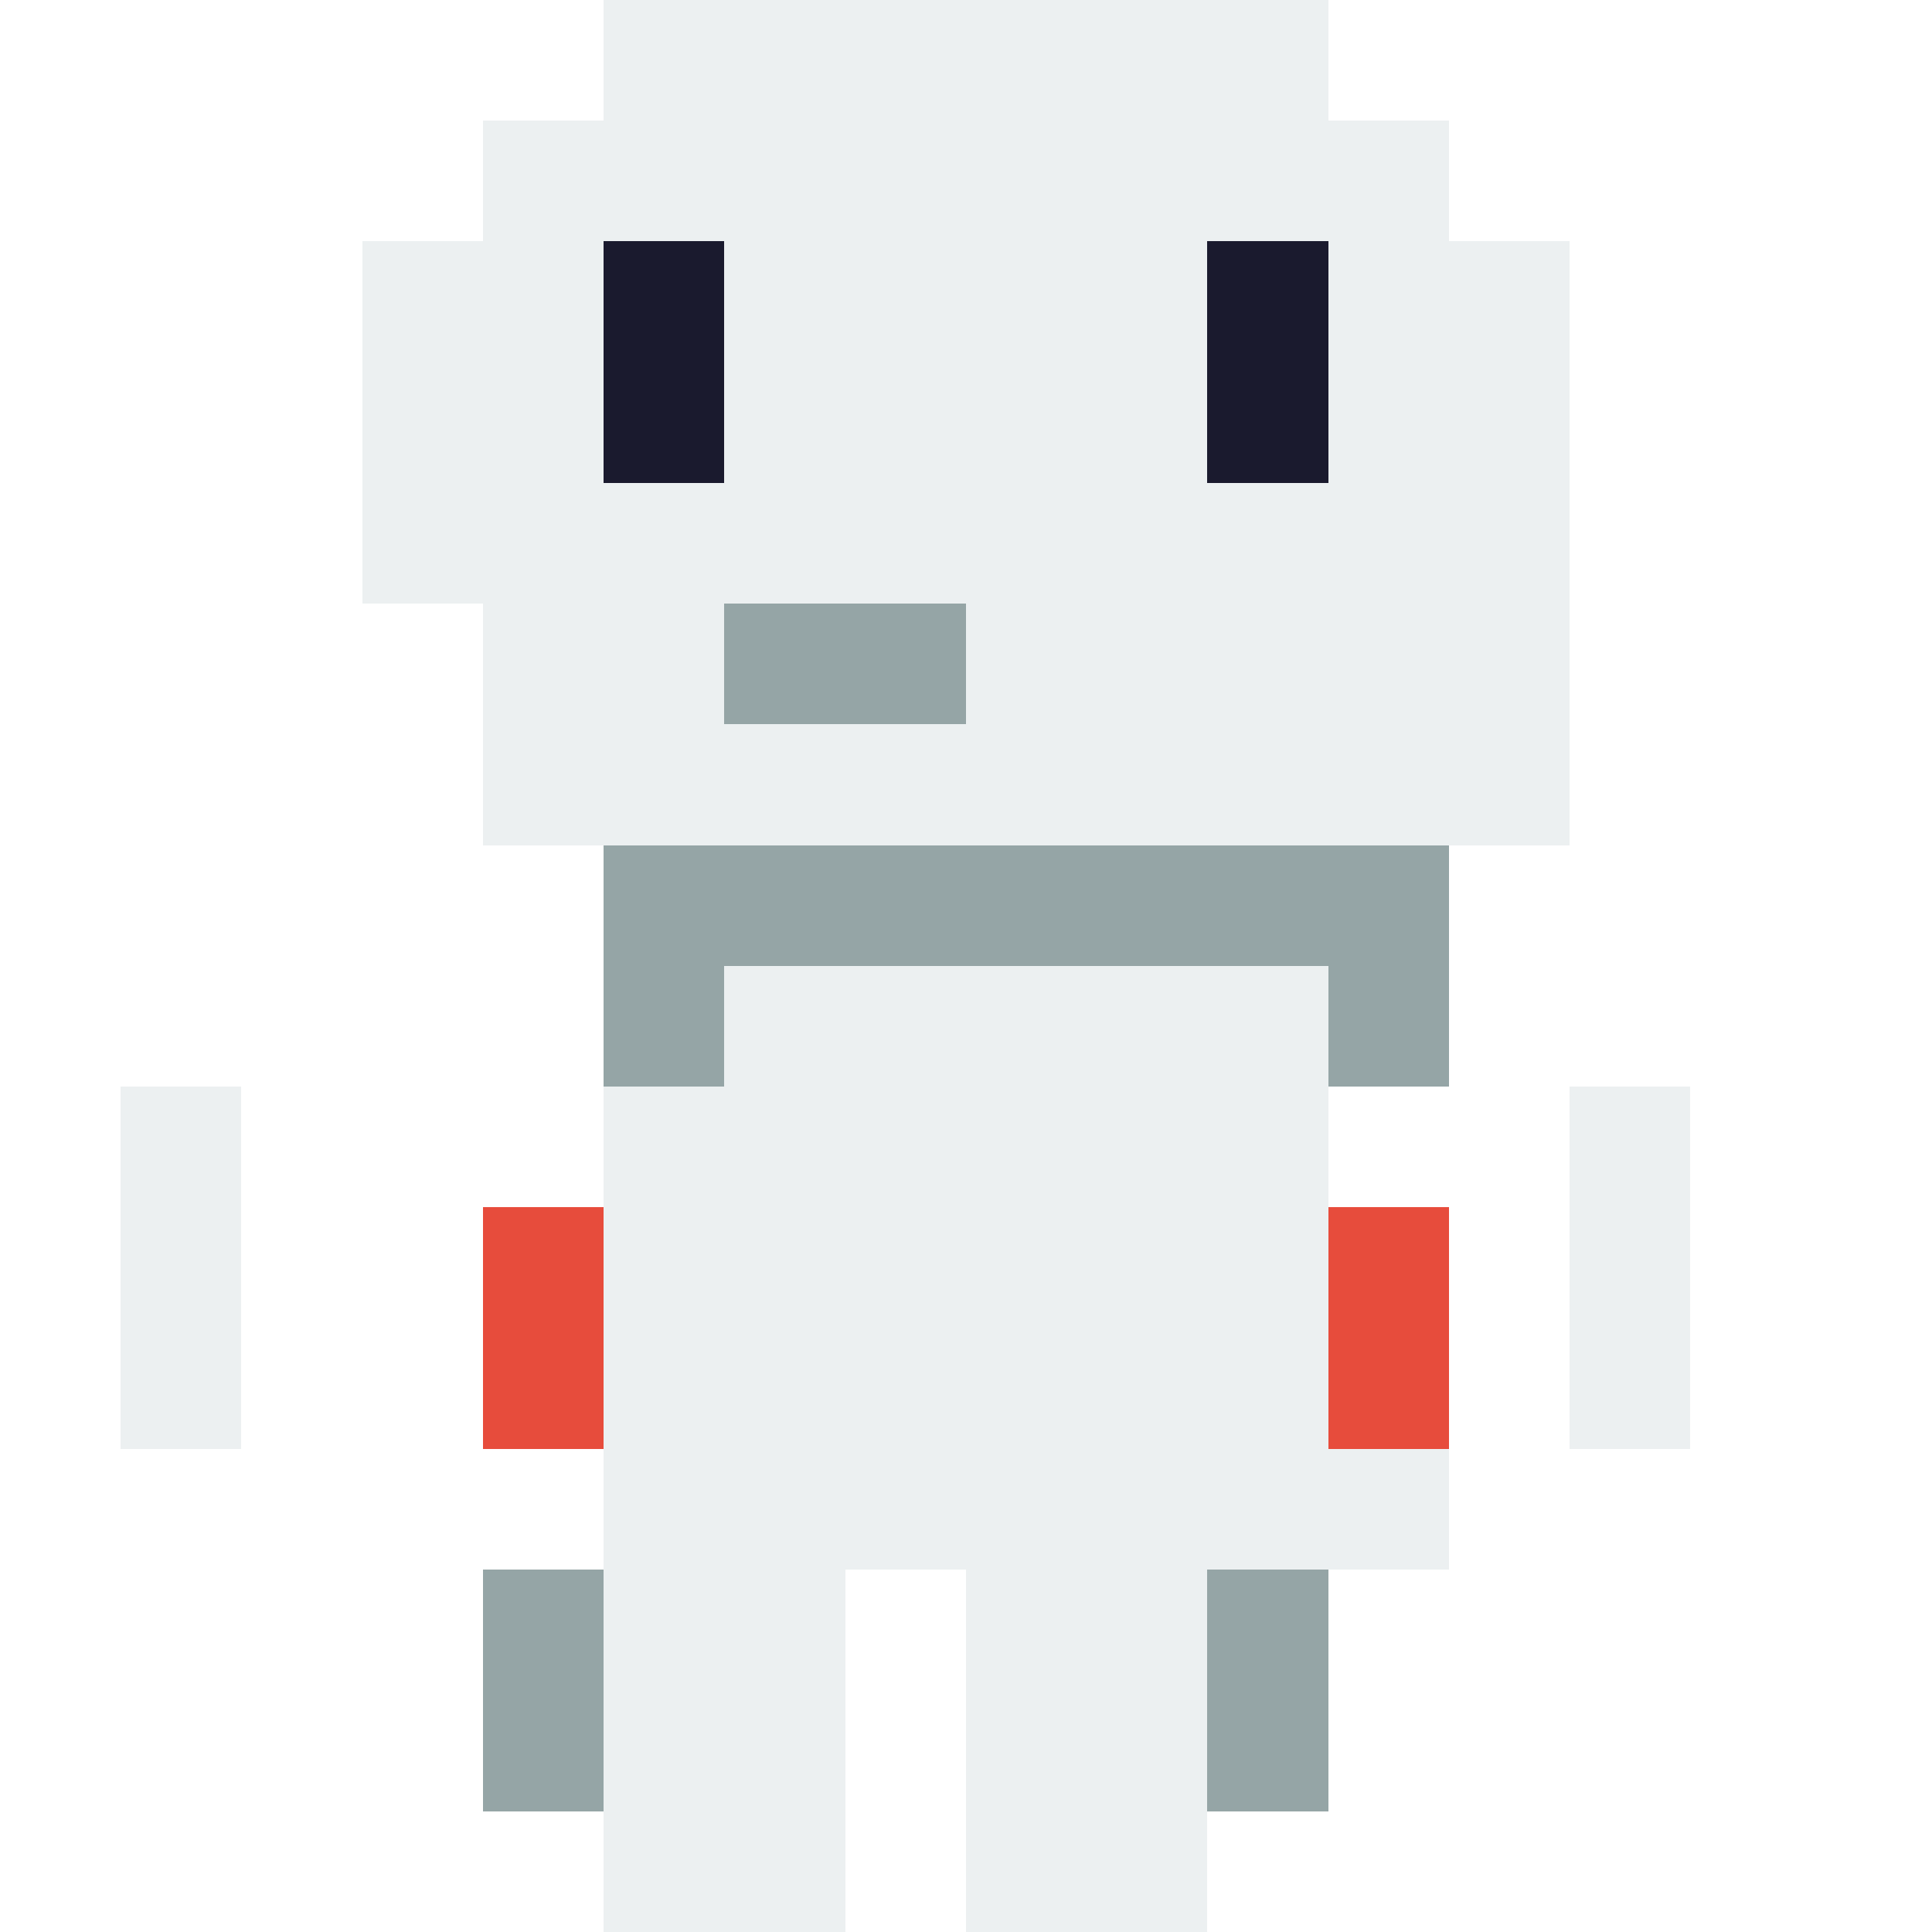
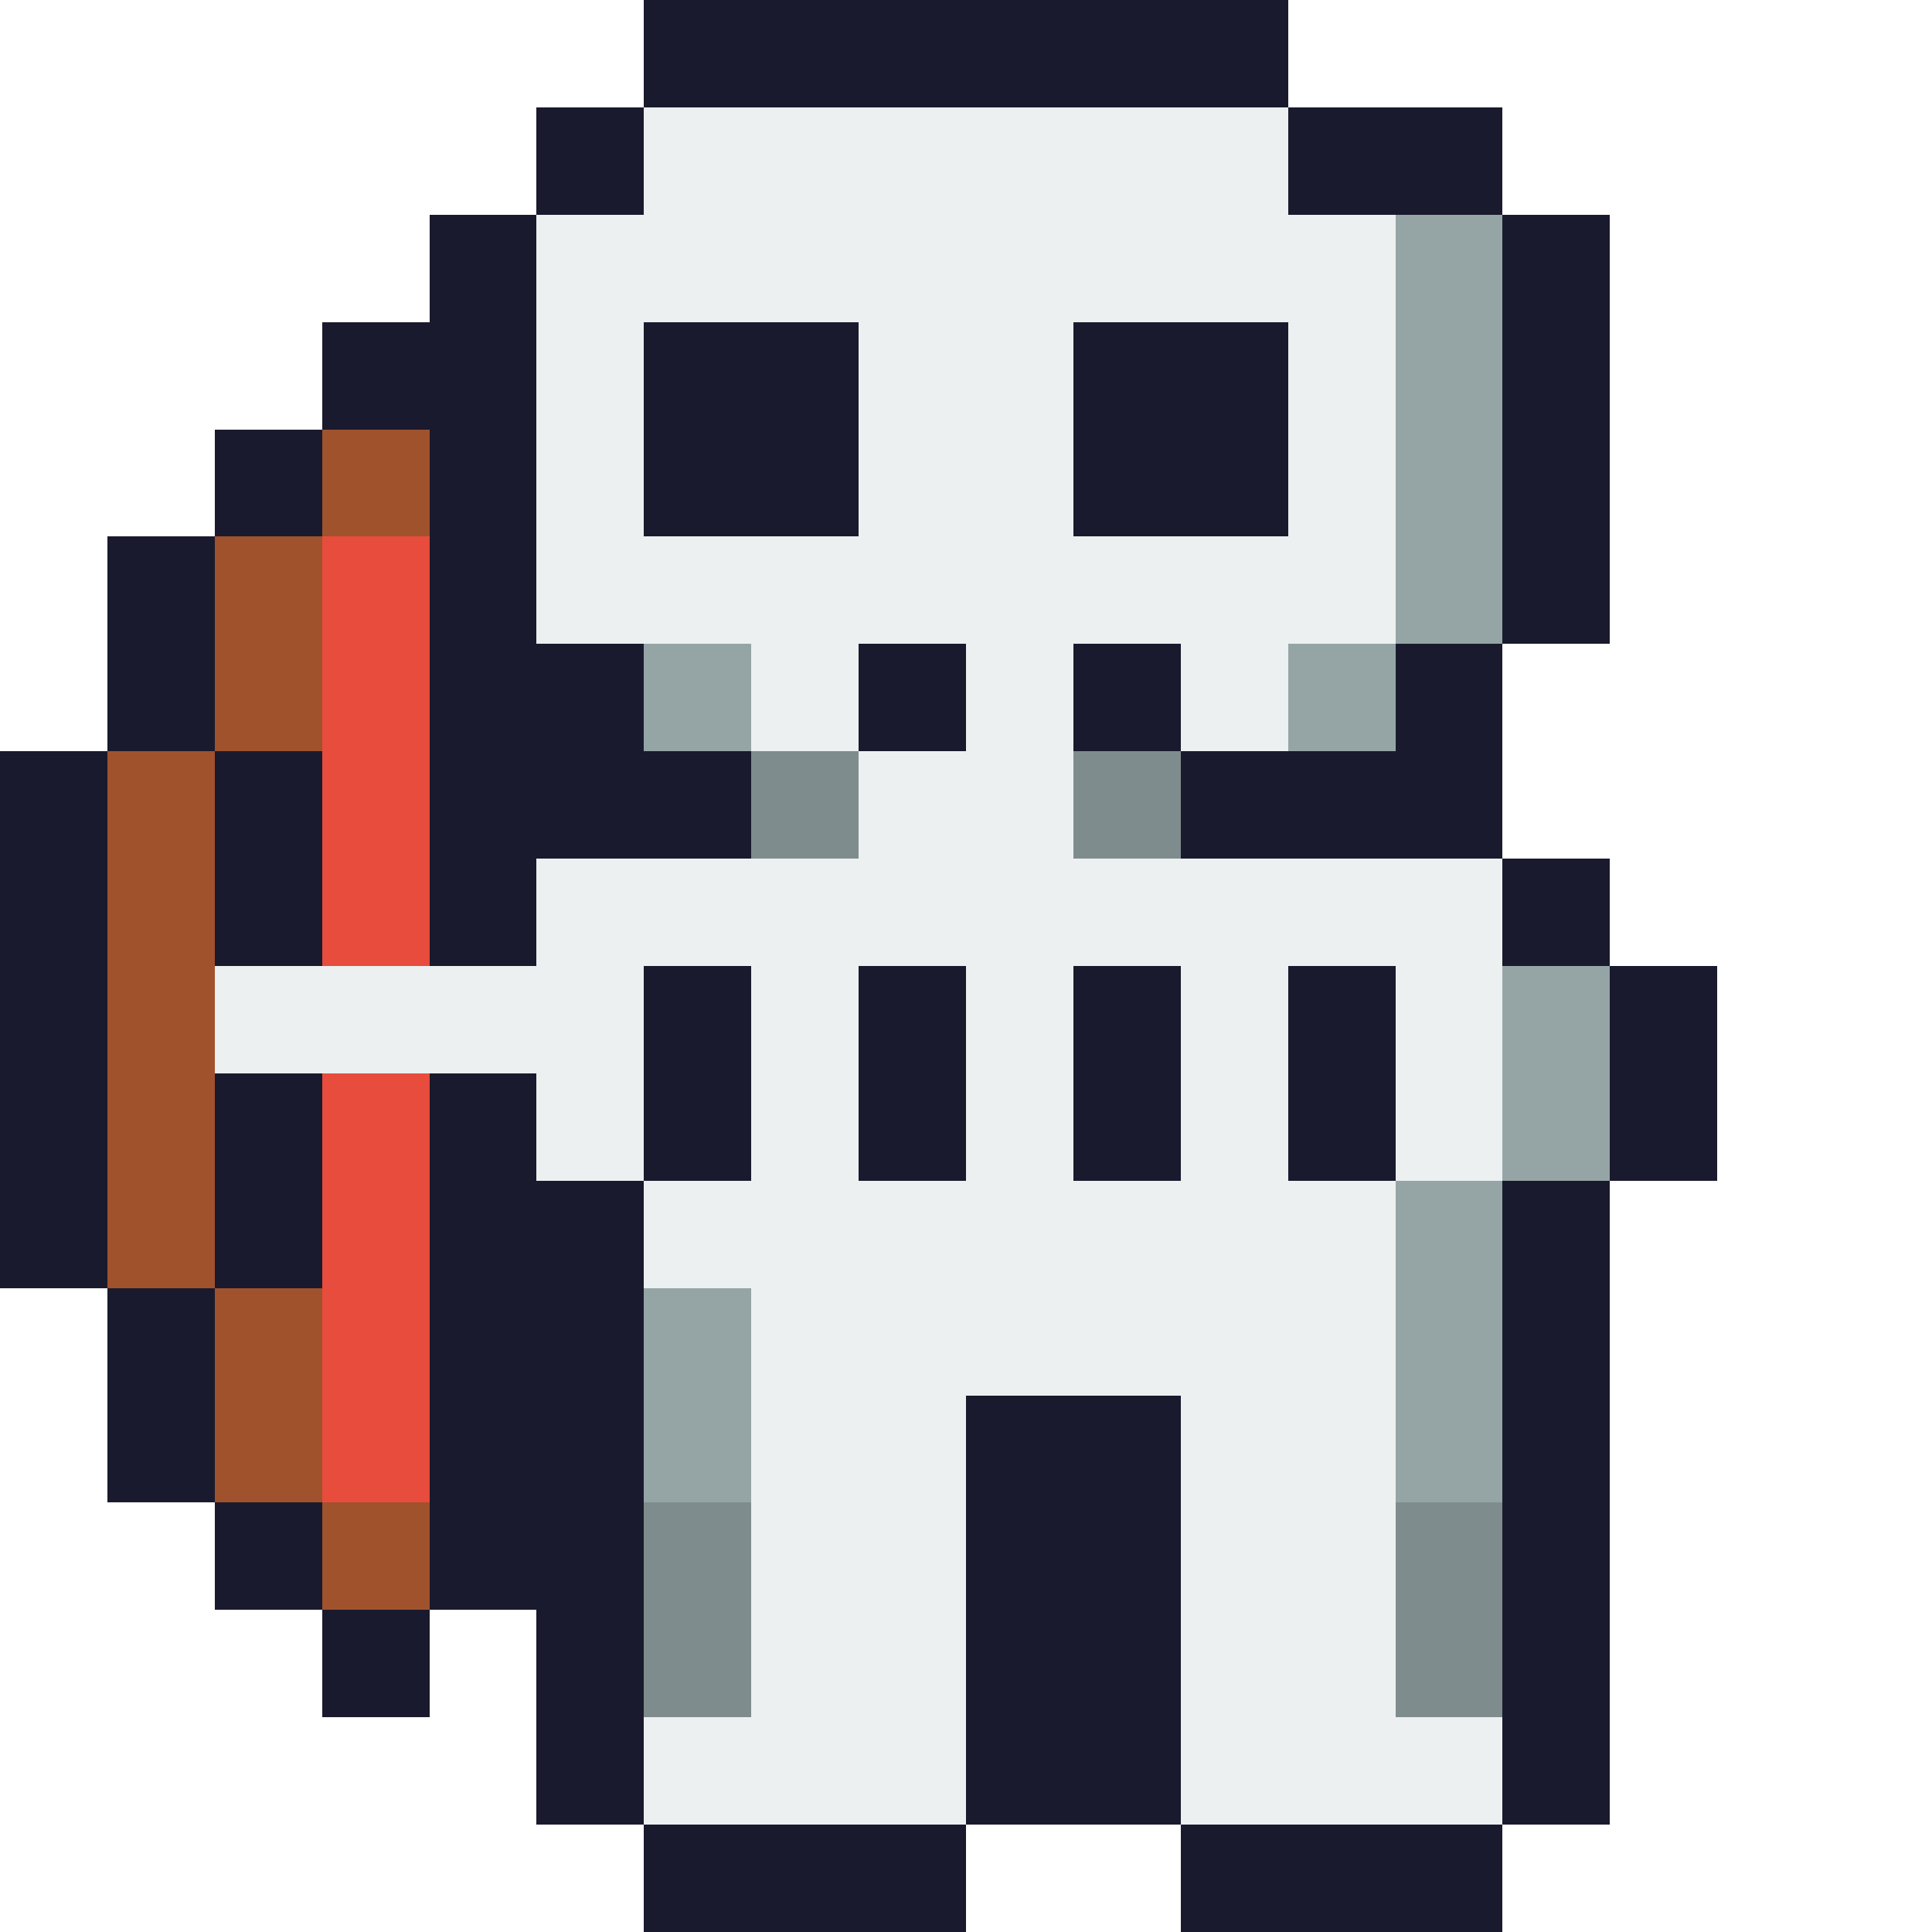
- <svg xmlns="http://www.w3.org/2000/svg" viewBox="0 0 16 16" shape-rendering="crispEdges">
-   <rect x="5" y="0" width="1" height="1" fill="#ecf0f1" />
-   <rect x="6" y="0" width="1" height="1" fill="#ecf0f1" />
-   <rect x="7" y="0" width="1" height="1" fill="#ecf0f1" />
-   <rect x="8" y="0" width="1" height="1" fill="#ecf0f1" />
-   <rect x="9" y="0" width="1" height="1" fill="#ecf0f1" />
-   <rect x="10" y="0" width="1" height="1" fill="#ecf0f1" />
-   <rect x="4" y="1" width="1" height="1" fill="#ecf0f1" />
-   <rect x="5" y="1" width="1" height="1" fill="#ecf0f1" />
+ <svg xmlns="http://www.w3.org/2000/svg" viewBox="0 0 18 18" shape-rendering="crispEdges">
+   <rect x="6" y="0" width="1" height="1" fill="#1a1a2e" />
+   <rect x="7" y="0" width="1" height="1" fill="#1a1a2e" />
+   <rect x="8" y="0" width="1" height="1" fill="#1a1a2e" />
+   <rect x="9" y="0" width="1" height="1" fill="#1a1a2e" />
+   <rect x="10" y="0" width="1" height="1" fill="#1a1a2e" />
+   <rect x="11" y="0" width="1" height="1" fill="#1a1a2e" />
+   <rect x="5" y="1" width="1" height="1" fill="#1a1a2e" />
  <rect x="6" y="1" width="1" height="1" fill="#ecf0f1" />
  <rect x="7" y="1" width="1" height="1" fill="#ecf0f1" />
  <rect x="8" y="1" width="1" height="1" fill="#ecf0f1" />
  <rect x="9" y="1" width="1" height="1" fill="#ecf0f1" />
  <rect x="10" y="1" width="1" height="1" fill="#ecf0f1" />
  <rect x="11" y="1" width="1" height="1" fill="#ecf0f1" />
-   <rect x="3" y="2" width="1" height="1" fill="#ecf0f1" />
-   <rect x="4" y="2" width="1" height="1" fill="#ecf0f1" />
-   <rect x="5" y="2" width="1" height="1" fill="#1a1a2e" />
+   <rect x="12" y="1" width="1" height="1" fill="#1a1a2e" />
+   <rect x="13" y="1" width="1" height="1" fill="#1a1a2e" />
+   <rect x="4" y="2" width="1" height="1" fill="#1a1a2e" />
+   <rect x="5" y="2" width="1" height="1" fill="#ecf0f1" />
  <rect x="6" y="2" width="1" height="1" fill="#ecf0f1" />
  <rect x="7" y="2" width="1" height="1" fill="#ecf0f1" />
  <rect x="8" y="2" width="1" height="1" fill="#ecf0f1" />
  <rect x="9" y="2" width="1" height="1" fill="#ecf0f1" />
-   <rect x="10" y="2" width="1" height="1" fill="#1a1a2e" />
+   <rect x="10" y="2" width="1" height="1" fill="#ecf0f1" />
  <rect x="11" y="2" width="1" height="1" fill="#ecf0f1" />
  <rect x="12" y="2" width="1" height="1" fill="#ecf0f1" />
-   <rect x="3" y="3" width="1" height="1" fill="#ecf0f1" />
-   <rect x="4" y="3" width="1" height="1" fill="#ecf0f1" />
-   <rect x="5" y="3" width="1" height="1" fill="#1a1a2e" />
-   <rect x="6" y="3" width="1" height="1" fill="#ecf0f1" />
-   <rect x="7" y="3" width="1" height="1" fill="#ecf0f1" />
+   <rect x="13" y="2" width="1" height="1" fill="#95a5a6" />
+   <rect x="14" y="2" width="1" height="1" fill="#1a1a2e" />
+   <rect x="3" y="3" width="1" height="1" fill="#1a1a2e" />
+   <rect x="4" y="3" width="1" height="1" fill="#1a1a2e" />
+   <rect x="5" y="3" width="1" height="1" fill="#ecf0f1" />
+   <rect x="6" y="3" width="1" height="1" fill="#1a1a2e" />
+   <rect x="7" y="3" width="1" height="1" fill="#1a1a2e" />
  <rect x="8" y="3" width="1" height="1" fill="#ecf0f1" />
  <rect x="9" y="3" width="1" height="1" fill="#ecf0f1" />
  <rect x="10" y="3" width="1" height="1" fill="#1a1a2e" />
-   <rect x="11" y="3" width="1" height="1" fill="#ecf0f1" />
+   <rect x="11" y="3" width="1" height="1" fill="#1a1a2e" />
  <rect x="12" y="3" width="1" height="1" fill="#ecf0f1" />
-   <rect x="3" y="4" width="1" height="1" fill="#ecf0f1" />
-   <rect x="4" y="4" width="1" height="1" fill="#ecf0f1" />
+   <rect x="13" y="3" width="1" height="1" fill="#95a5a6" />
+   <rect x="14" y="3" width="1" height="1" fill="#1a1a2e" />
+   <rect x="2" y="4" width="1" height="1" fill="#1a1a2e" />
+   <rect x="3" y="4" width="1" height="1" fill="#a0522d" />
+   <rect x="4" y="4" width="1" height="1" fill="#1a1a2e" />
  <rect x="5" y="4" width="1" height="1" fill="#ecf0f1" />
-   <rect x="6" y="4" width="1" height="1" fill="#ecf0f1" />
-   <rect x="7" y="4" width="1" height="1" fill="#ecf0f1" />
+   <rect x="6" y="4" width="1" height="1" fill="#1a1a2e" />
+   <rect x="7" y="4" width="1" height="1" fill="#1a1a2e" />
  <rect x="8" y="4" width="1" height="1" fill="#ecf0f1" />
  <rect x="9" y="4" width="1" height="1" fill="#ecf0f1" />
-   <rect x="10" y="4" width="1" height="1" fill="#ecf0f1" />
-   <rect x="11" y="4" width="1" height="1" fill="#ecf0f1" />
+   <rect x="10" y="4" width="1" height="1" fill="#1a1a2e" />
+   <rect x="11" y="4" width="1" height="1" fill="#1a1a2e" />
  <rect x="12" y="4" width="1" height="1" fill="#ecf0f1" />
-   <rect x="4" y="5" width="1" height="1" fill="#ecf0f1" />
+   <rect x="13" y="4" width="1" height="1" fill="#95a5a6" />
+   <rect x="14" y="4" width="1" height="1" fill="#1a1a2e" />
+   <rect x="1" y="5" width="1" height="1" fill="#1a1a2e" />
+   <rect x="2" y="5" width="1" height="1" fill="#a0522d" />
+   <rect x="3" y="5" width="1" height="1" fill="#e74c3c" />
+   <rect x="4" y="5" width="1" height="1" fill="#1a1a2e" />
  <rect x="5" y="5" width="1" height="1" fill="#ecf0f1" />
-   <rect x="6" y="5" width="1" height="1" fill="#95a5a6" />
-   <rect x="7" y="5" width="1" height="1" fill="#95a5a6" />
+   <rect x="6" y="5" width="1" height="1" fill="#ecf0f1" />
+   <rect x="7" y="5" width="1" height="1" fill="#ecf0f1" />
  <rect x="8" y="5" width="1" height="1" fill="#ecf0f1" />
  <rect x="9" y="5" width="1" height="1" fill="#ecf0f1" />
  <rect x="10" y="5" width="1" height="1" fill="#ecf0f1" />
  <rect x="11" y="5" width="1" height="1" fill="#ecf0f1" />
  <rect x="12" y="5" width="1" height="1" fill="#ecf0f1" />
-   <rect x="4" y="6" width="1" height="1" fill="#ecf0f1" />
-   <rect x="5" y="6" width="1" height="1" fill="#ecf0f1" />
-   <rect x="6" y="6" width="1" height="1" fill="#ecf0f1" />
+   <rect x="13" y="5" width="1" height="1" fill="#95a5a6" />
+   <rect x="14" y="5" width="1" height="1" fill="#1a1a2e" />
+   <rect x="1" y="6" width="1" height="1" fill="#1a1a2e" />
+   <rect x="2" y="6" width="1" height="1" fill="#a0522d" />
+   <rect x="3" y="6" width="1" height="1" fill="#e74c3c" />
+   <rect x="4" y="6" width="1" height="1" fill="#1a1a2e" />
+   <rect x="5" y="6" width="1" height="1" fill="#1a1a2e" />
+   <rect x="6" y="6" width="1" height="1" fill="#95a5a6" />
  <rect x="7" y="6" width="1" height="1" fill="#ecf0f1" />
-   <rect x="8" y="6" width="1" height="1" fill="#ecf0f1" />
+   <rect x="8" y="6" width="1" height="1" fill="#1a1a2e" />
  <rect x="9" y="6" width="1" height="1" fill="#ecf0f1" />
-   <rect x="10" y="6" width="1" height="1" fill="#ecf0f1" />
+   <rect x="10" y="6" width="1" height="1" fill="#1a1a2e" />
  <rect x="11" y="6" width="1" height="1" fill="#ecf0f1" />
-   <rect x="12" y="6" width="1" height="1" fill="#ecf0f1" />
-   <rect x="5" y="7" width="1" height="1" fill="#95a5a6" />
-   <rect x="6" y="7" width="1" height="1" fill="#95a5a6" />
-   <rect x="7" y="7" width="1" height="1" fill="#95a5a6" />
-   <rect x="8" y="7" width="1" height="1" fill="#95a5a6" />
-   <rect x="9" y="7" width="1" height="1" fill="#95a5a6" />
-   <rect x="10" y="7" width="1" height="1" fill="#95a5a6" />
-   <rect x="11" y="7" width="1" height="1" fill="#95a5a6" />
-   <rect x="5" y="8" width="1" height="1" fill="#95a5a6" />
+   <rect x="12" y="6" width="1" height="1" fill="#95a5a6" />
+   <rect x="13" y="6" width="1" height="1" fill="#1a1a2e" />
+   <rect x="0" y="7" width="1" height="1" fill="#1a1a2e" />
+   <rect x="1" y="7" width="1" height="1" fill="#a0522d" />
+   <rect x="2" y="7" width="1" height="1" fill="#1a1a2e" />
+   <rect x="3" y="7" width="1" height="1" fill="#e74c3c" />
+   <rect x="4" y="7" width="1" height="1" fill="#1a1a2e" />
+   <rect x="5" y="7" width="1" height="1" fill="#1a1a2e" />
+   <rect x="6" y="7" width="1" height="1" fill="#1a1a2e" />
+   <rect x="7" y="7" width="1" height="1" fill="#7f8c8d" />
+   <rect x="8" y="7" width="1" height="1" fill="#ecf0f1" />
+   <rect x="9" y="7" width="1" height="1" fill="#ecf0f1" />
+   <rect x="10" y="7" width="1" height="1" fill="#7f8c8d" />
+   <rect x="11" y="7" width="1" height="1" fill="#1a1a2e" />
+   <rect x="12" y="7" width="1" height="1" fill="#1a1a2e" />
+   <rect x="13" y="7" width="1" height="1" fill="#1a1a2e" />
+   <rect x="0" y="8" width="1" height="1" fill="#1a1a2e" />
+   <rect x="1" y="8" width="1" height="1" fill="#a0522d" />
+   <rect x="2" y="8" width="1" height="1" fill="#1a1a2e" />
+   <rect x="3" y="8" width="1" height="1" fill="#e74c3c" />
+   <rect x="4" y="8" width="1" height="1" fill="#1a1a2e" />
+   <rect x="5" y="8" width="1" height="1" fill="#ecf0f1" />
  <rect x="6" y="8" width="1" height="1" fill="#ecf0f1" />
  <rect x="7" y="8" width="1" height="1" fill="#ecf0f1" />
  <rect x="8" y="8" width="1" height="1" fill="#ecf0f1" />
  <rect x="9" y="8" width="1" height="1" fill="#ecf0f1" />
  <rect x="10" y="8" width="1" height="1" fill="#ecf0f1" />
-   <rect x="11" y="8" width="1" height="1" fill="#95a5a6" />
-   <rect x="1" y="9" width="1" height="1" fill="#ecf0f1" />
+   <rect x="11" y="8" width="1" height="1" fill="#ecf0f1" />
+   <rect x="12" y="8" width="1" height="1" fill="#ecf0f1" />
+   <rect x="13" y="8" width="1" height="1" fill="#ecf0f1" />
+   <rect x="14" y="8" width="1" height="1" fill="#1a1a2e" />
+   <rect x="0" y="9" width="1" height="1" fill="#1a1a2e" />
+   <rect x="1" y="9" width="1" height="1" fill="#a0522d" />
+   <rect x="2" y="9" width="1" height="1" fill="#ecf0f1" />
+   <rect x="3" y="9" width="1" height="1" fill="#ecf0f1" />
+   <rect x="4" y="9" width="1" height="1" fill="#ecf0f1" />
  <rect x="5" y="9" width="1" height="1" fill="#ecf0f1" />
-   <rect x="6" y="9" width="1" height="1" fill="#ecf0f1" />
+   <rect x="6" y="9" width="1" height="1" fill="#1a1a2e" />
  <rect x="7" y="9" width="1" height="1" fill="#ecf0f1" />
-   <rect x="8" y="9" width="1" height="1" fill="#ecf0f1" />
+   <rect x="8" y="9" width="1" height="1" fill="#1a1a2e" />
  <rect x="9" y="9" width="1" height="1" fill="#ecf0f1" />
-   <rect x="10" y="9" width="1" height="1" fill="#ecf0f1" />
+   <rect x="10" y="9" width="1" height="1" fill="#1a1a2e" />
+   <rect x="11" y="9" width="1" height="1" fill="#ecf0f1" />
+   <rect x="12" y="9" width="1" height="1" fill="#1a1a2e" />
  <rect x="13" y="9" width="1" height="1" fill="#ecf0f1" />
-   <rect x="1" y="10" width="1" height="1" fill="#ecf0f1" />
-   <rect x="4" y="10" width="1" height="1" fill="#e74c3c" />
+   <rect x="14" y="9" width="1" height="1" fill="#95a5a6" />
+   <rect x="15" y="9" width="1" height="1" fill="#1a1a2e" />
+   <rect x="0" y="10" width="1" height="1" fill="#1a1a2e" />
+   <rect x="1" y="10" width="1" height="1" fill="#a0522d" />
+   <rect x="2" y="10" width="1" height="1" fill="#1a1a2e" />
+   <rect x="3" y="10" width="1" height="1" fill="#e74c3c" />
+   <rect x="4" y="10" width="1" height="1" fill="#1a1a2e" />
  <rect x="5" y="10" width="1" height="1" fill="#ecf0f1" />
-   <rect x="6" y="10" width="1" height="1" fill="#ecf0f1" />
+   <rect x="6" y="10" width="1" height="1" fill="#1a1a2e" />
  <rect x="7" y="10" width="1" height="1" fill="#ecf0f1" />
-   <rect x="8" y="10" width="1" height="1" fill="#ecf0f1" />
+   <rect x="8" y="10" width="1" height="1" fill="#1a1a2e" />
  <rect x="9" y="10" width="1" height="1" fill="#ecf0f1" />
-   <rect x="10" y="10" width="1" height="1" fill="#ecf0f1" />
-   <rect x="11" y="10" width="1" height="1" fill="#e74c3c" />
+   <rect x="10" y="10" width="1" height="1" fill="#1a1a2e" />
+   <rect x="11" y="10" width="1" height="1" fill="#ecf0f1" />
+   <rect x="12" y="10" width="1" height="1" fill="#1a1a2e" />
  <rect x="13" y="10" width="1" height="1" fill="#ecf0f1" />
-   <rect x="1" y="11" width="1" height="1" fill="#ecf0f1" />
-   <rect x="4" y="11" width="1" height="1" fill="#e74c3c" />
-   <rect x="5" y="11" width="1" height="1" fill="#ecf0f1" />
+   <rect x="14" y="10" width="1" height="1" fill="#95a5a6" />
+   <rect x="15" y="10" width="1" height="1" fill="#1a1a2e" />
+   <rect x="0" y="11" width="1" height="1" fill="#1a1a2e" />
+   <rect x="1" y="11" width="1" height="1" fill="#a0522d" />
+   <rect x="2" y="11" width="1" height="1" fill="#1a1a2e" />
+   <rect x="3" y="11" width="1" height="1" fill="#e74c3c" />
+   <rect x="4" y="11" width="1" height="1" fill="#1a1a2e" />
+   <rect x="5" y="11" width="1" height="1" fill="#1a1a2e" />
  <rect x="6" y="11" width="1" height="1" fill="#ecf0f1" />
  <rect x="7" y="11" width="1" height="1" fill="#ecf0f1" />
  <rect x="8" y="11" width="1" height="1" fill="#ecf0f1" />
  <rect x="9" y="11" width="1" height="1" fill="#ecf0f1" />
  <rect x="10" y="11" width="1" height="1" fill="#ecf0f1" />
-   <rect x="11" y="11" width="1" height="1" fill="#e74c3c" />
-   <rect x="13" y="11" width="1" height="1" fill="#ecf0f1" />
-   <rect x="5" y="12" width="1" height="1" fill="#ecf0f1" />
-   <rect x="6" y="12" width="1" height="1" fill="#ecf0f1" />
+   <rect x="11" y="11" width="1" height="1" fill="#ecf0f1" />
+   <rect x="12" y="11" width="1" height="1" fill="#ecf0f1" />
+   <rect x="13" y="11" width="1" height="1" fill="#95a5a6" />
+   <rect x="14" y="11" width="1" height="1" fill="#1a1a2e" />
+   <rect x="1" y="12" width="1" height="1" fill="#1a1a2e" />
+   <rect x="2" y="12" width="1" height="1" fill="#a0522d" />
+   <rect x="3" y="12" width="1" height="1" fill="#e74c3c" />
+   <rect x="4" y="12" width="1" height="1" fill="#1a1a2e" />
+   <rect x="5" y="12" width="1" height="1" fill="#1a1a2e" />
+   <rect x="6" y="12" width="1" height="1" fill="#95a5a6" />
  <rect x="7" y="12" width="1" height="1" fill="#ecf0f1" />
  <rect x="8" y="12" width="1" height="1" fill="#ecf0f1" />
  <rect x="9" y="12" width="1" height="1" fill="#ecf0f1" />
  <rect x="10" y="12" width="1" height="1" fill="#ecf0f1" />
  <rect x="11" y="12" width="1" height="1" fill="#ecf0f1" />
-   <rect x="4" y="13" width="1" height="1" fill="#95a5a6" />
-   <rect x="5" y="13" width="1" height="1" fill="#ecf0f1" />
-   <rect x="6" y="13" width="1" height="1" fill="#ecf0f1" />
+   <rect x="12" y="12" width="1" height="1" fill="#ecf0f1" />
+   <rect x="13" y="12" width="1" height="1" fill="#95a5a6" />
+   <rect x="14" y="12" width="1" height="1" fill="#1a1a2e" />
+   <rect x="1" y="13" width="1" height="1" fill="#1a1a2e" />
+   <rect x="2" y="13" width="1" height="1" fill="#a0522d" />
+   <rect x="3" y="13" width="1" height="1" fill="#e74c3c" />
+   <rect x="4" y="13" width="1" height="1" fill="#1a1a2e" />
+   <rect x="5" y="13" width="1" height="1" fill="#1a1a2e" />
+   <rect x="6" y="13" width="1" height="1" fill="#95a5a6" />
+   <rect x="7" y="13" width="1" height="1" fill="#ecf0f1" />
  <rect x="8" y="13" width="1" height="1" fill="#ecf0f1" />
-   <rect x="9" y="13" width="1" height="1" fill="#ecf0f1" />
-   <rect x="10" y="13" width="1" height="1" fill="#95a5a6" />
-   <rect x="4" y="14" width="1" height="1" fill="#95a5a6" />
-   <rect x="5" y="14" width="1" height="1" fill="#ecf0f1" />
-   <rect x="6" y="14" width="1" height="1" fill="#ecf0f1" />
+   <rect x="9" y="13" width="1" height="1" fill="#1a1a2e" />
+   <rect x="10" y="13" width="1" height="1" fill="#1a1a2e" />
+   <rect x="11" y="13" width="1" height="1" fill="#ecf0f1" />
+   <rect x="12" y="13" width="1" height="1" fill="#ecf0f1" />
+   <rect x="13" y="13" width="1" height="1" fill="#95a5a6" />
+   <rect x="14" y="13" width="1" height="1" fill="#1a1a2e" />
+   <rect x="2" y="14" width="1" height="1" fill="#1a1a2e" />
+   <rect x="3" y="14" width="1" height="1" fill="#a0522d" />
+   <rect x="4" y="14" width="1" height="1" fill="#1a1a2e" />
+   <rect x="5" y="14" width="1" height="1" fill="#1a1a2e" />
+   <rect x="6" y="14" width="1" height="1" fill="#7f8c8d" />
+   <rect x="7" y="14" width="1" height="1" fill="#ecf0f1" />
  <rect x="8" y="14" width="1" height="1" fill="#ecf0f1" />
-   <rect x="9" y="14" width="1" height="1" fill="#ecf0f1" />
-   <rect x="10" y="14" width="1" height="1" fill="#95a5a6" />
-   <rect x="5" y="15" width="1" height="1" fill="#ecf0f1" />
-   <rect x="6" y="15" width="1" height="1" fill="#ecf0f1" />
+   <rect x="9" y="14" width="1" height="1" fill="#1a1a2e" />
+   <rect x="10" y="14" width="1" height="1" fill="#1a1a2e" />
+   <rect x="11" y="14" width="1" height="1" fill="#ecf0f1" />
+   <rect x="12" y="14" width="1" height="1" fill="#ecf0f1" />
+   <rect x="13" y="14" width="1" height="1" fill="#7f8c8d" />
+   <rect x="14" y="14" width="1" height="1" fill="#1a1a2e" />
+   <rect x="3" y="15" width="1" height="1" fill="#1a1a2e" />
+   <rect x="5" y="15" width="1" height="1" fill="#1a1a2e" />
+   <rect x="6" y="15" width="1" height="1" fill="#7f8c8d" />
+   <rect x="7" y="15" width="1" height="1" fill="#ecf0f1" />
  <rect x="8" y="15" width="1" height="1" fill="#ecf0f1" />
-   <rect x="9" y="15" width="1" height="1" fill="#ecf0f1" />
+   <rect x="9" y="15" width="1" height="1" fill="#1a1a2e" />
+   <rect x="10" y="15" width="1" height="1" fill="#1a1a2e" />
+   <rect x="11" y="15" width="1" height="1" fill="#ecf0f1" />
+   <rect x="12" y="15" width="1" height="1" fill="#ecf0f1" />
+   <rect x="13" y="15" width="1" height="1" fill="#7f8c8d" />
+   <rect x="14" y="15" width="1" height="1" fill="#1a1a2e" />
+   <rect x="5" y="16" width="1" height="1" fill="#1a1a2e" />
+   <rect x="6" y="16" width="1" height="1" fill="#ecf0f1" />
+   <rect x="7" y="16" width="1" height="1" fill="#ecf0f1" />
+   <rect x="8" y="16" width="1" height="1" fill="#ecf0f1" />
+   <rect x="9" y="16" width="1" height="1" fill="#1a1a2e" />
+   <rect x="10" y="16" width="1" height="1" fill="#1a1a2e" />
+   <rect x="11" y="16" width="1" height="1" fill="#ecf0f1" />
+   <rect x="12" y="16" width="1" height="1" fill="#ecf0f1" />
+   <rect x="13" y="16" width="1" height="1" fill="#ecf0f1" />
+   <rect x="14" y="16" width="1" height="1" fill="#1a1a2e" />
+   <rect x="6" y="17" width="1" height="1" fill="#1a1a2e" />
+   <rect x="7" y="17" width="1" height="1" fill="#1a1a2e" />
+   <rect x="8" y="17" width="1" height="1" fill="#1a1a2e" />
+   <rect x="11" y="17" width="1" height="1" fill="#1a1a2e" />
+   <rect x="12" y="17" width="1" height="1" fill="#1a1a2e" />
+   <rect x="13" y="17" width="1" height="1" fill="#1a1a2e" />
</svg>
